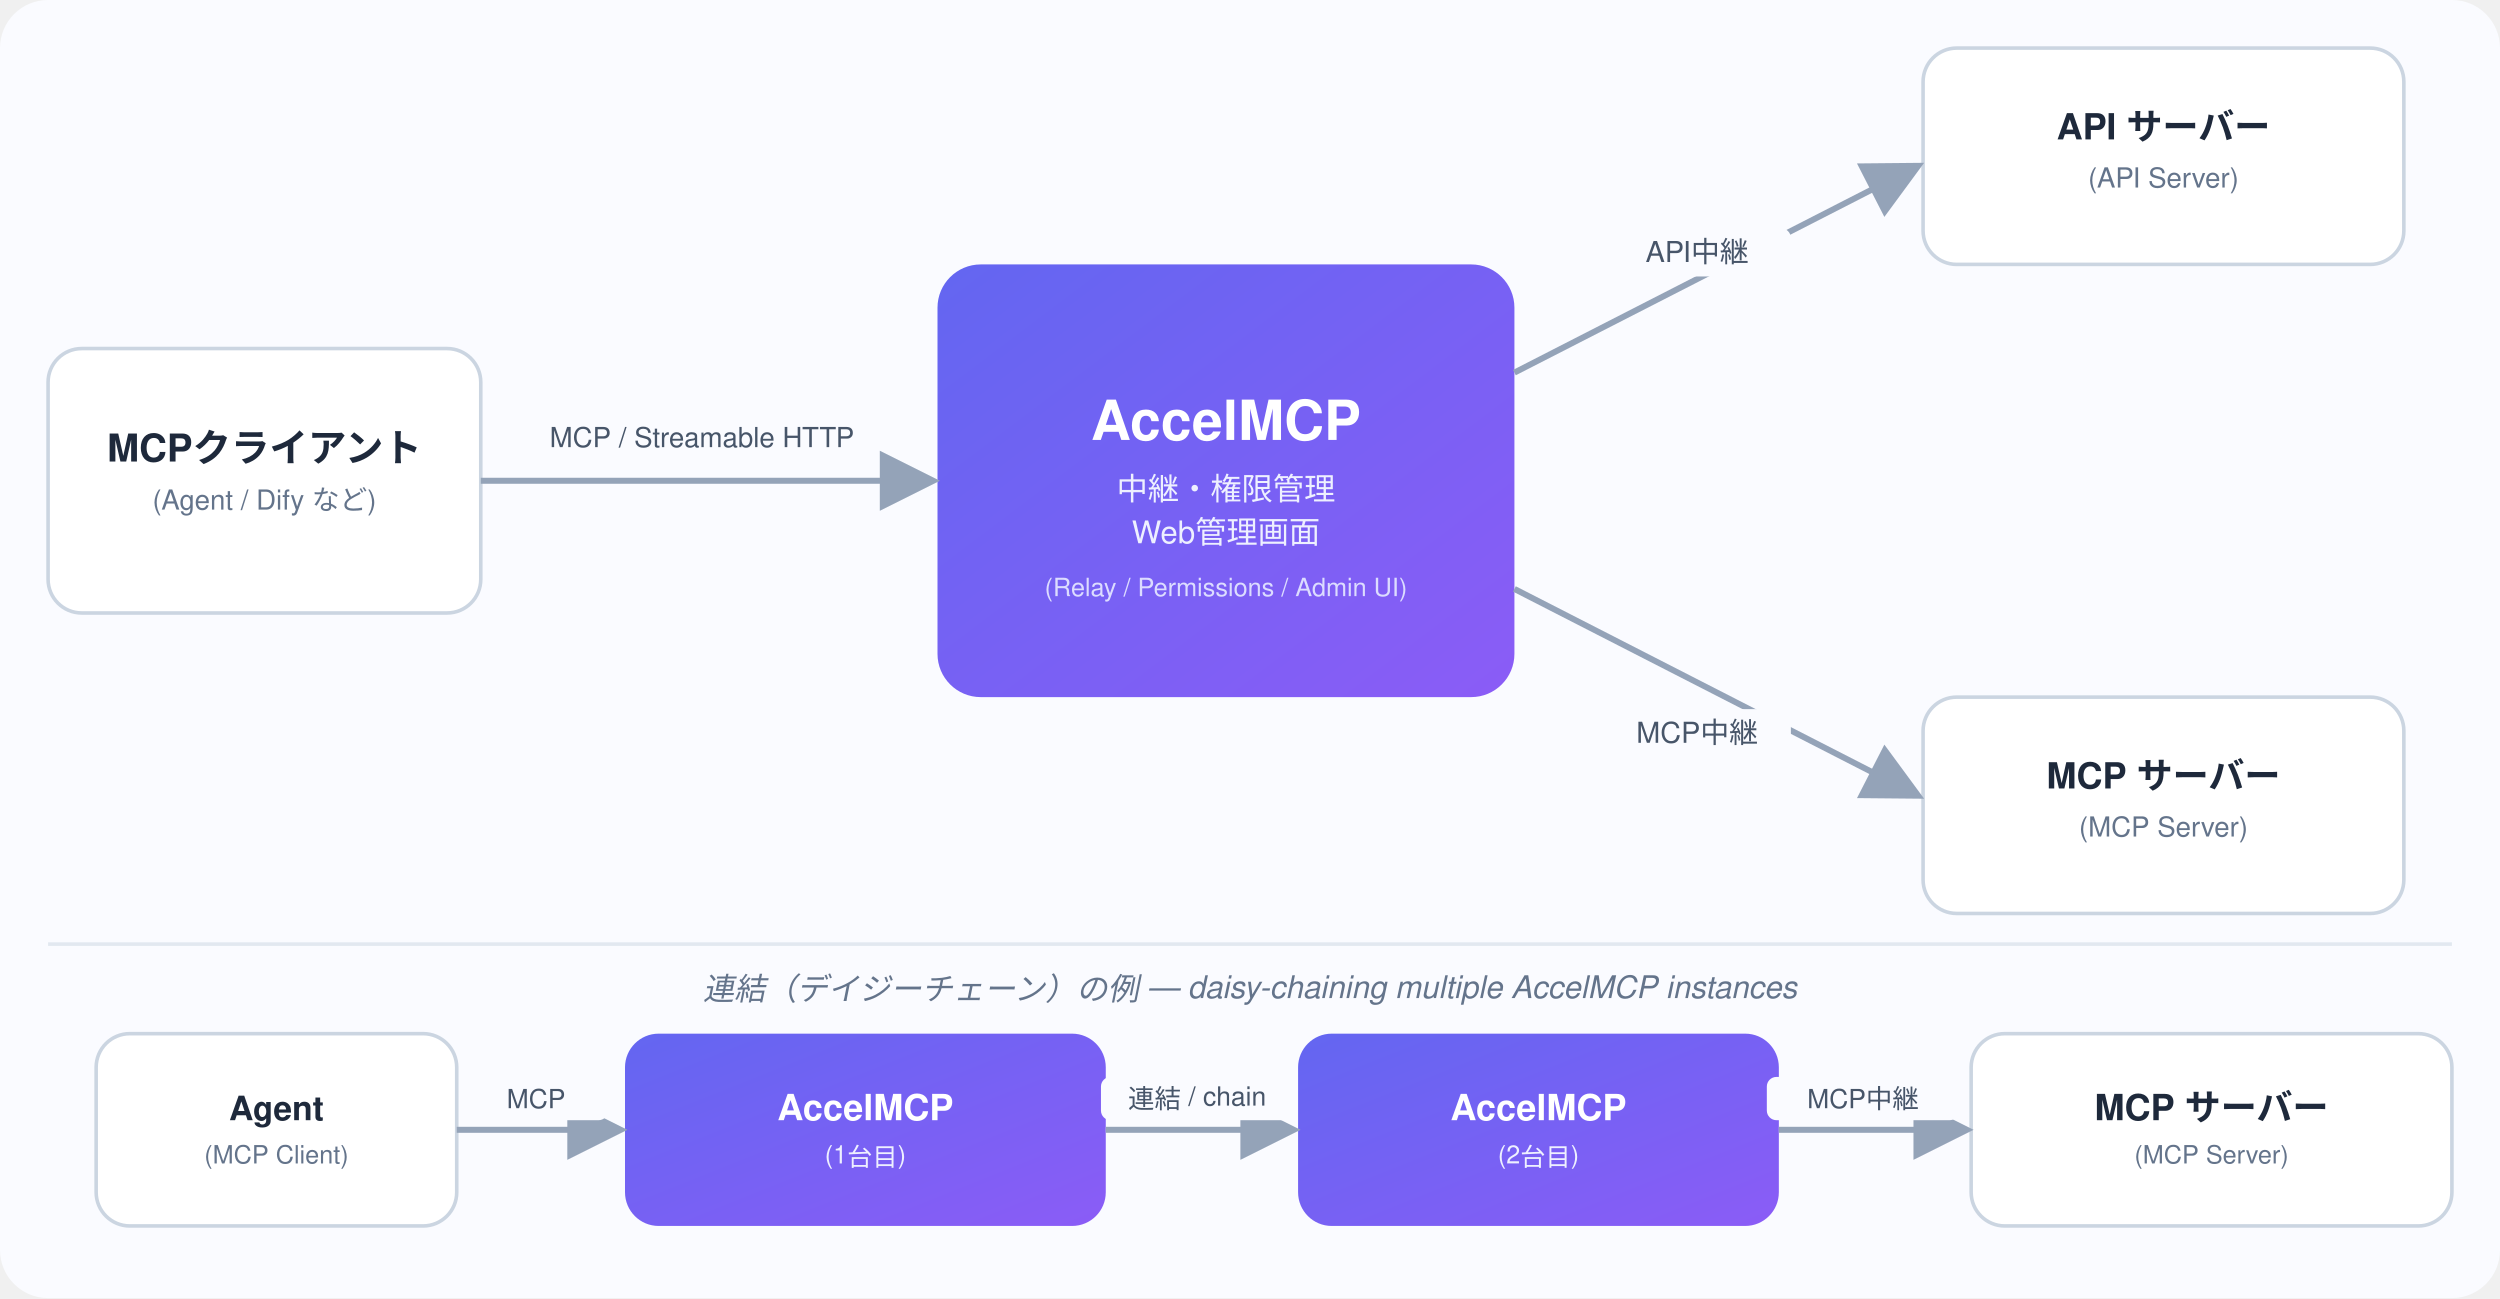
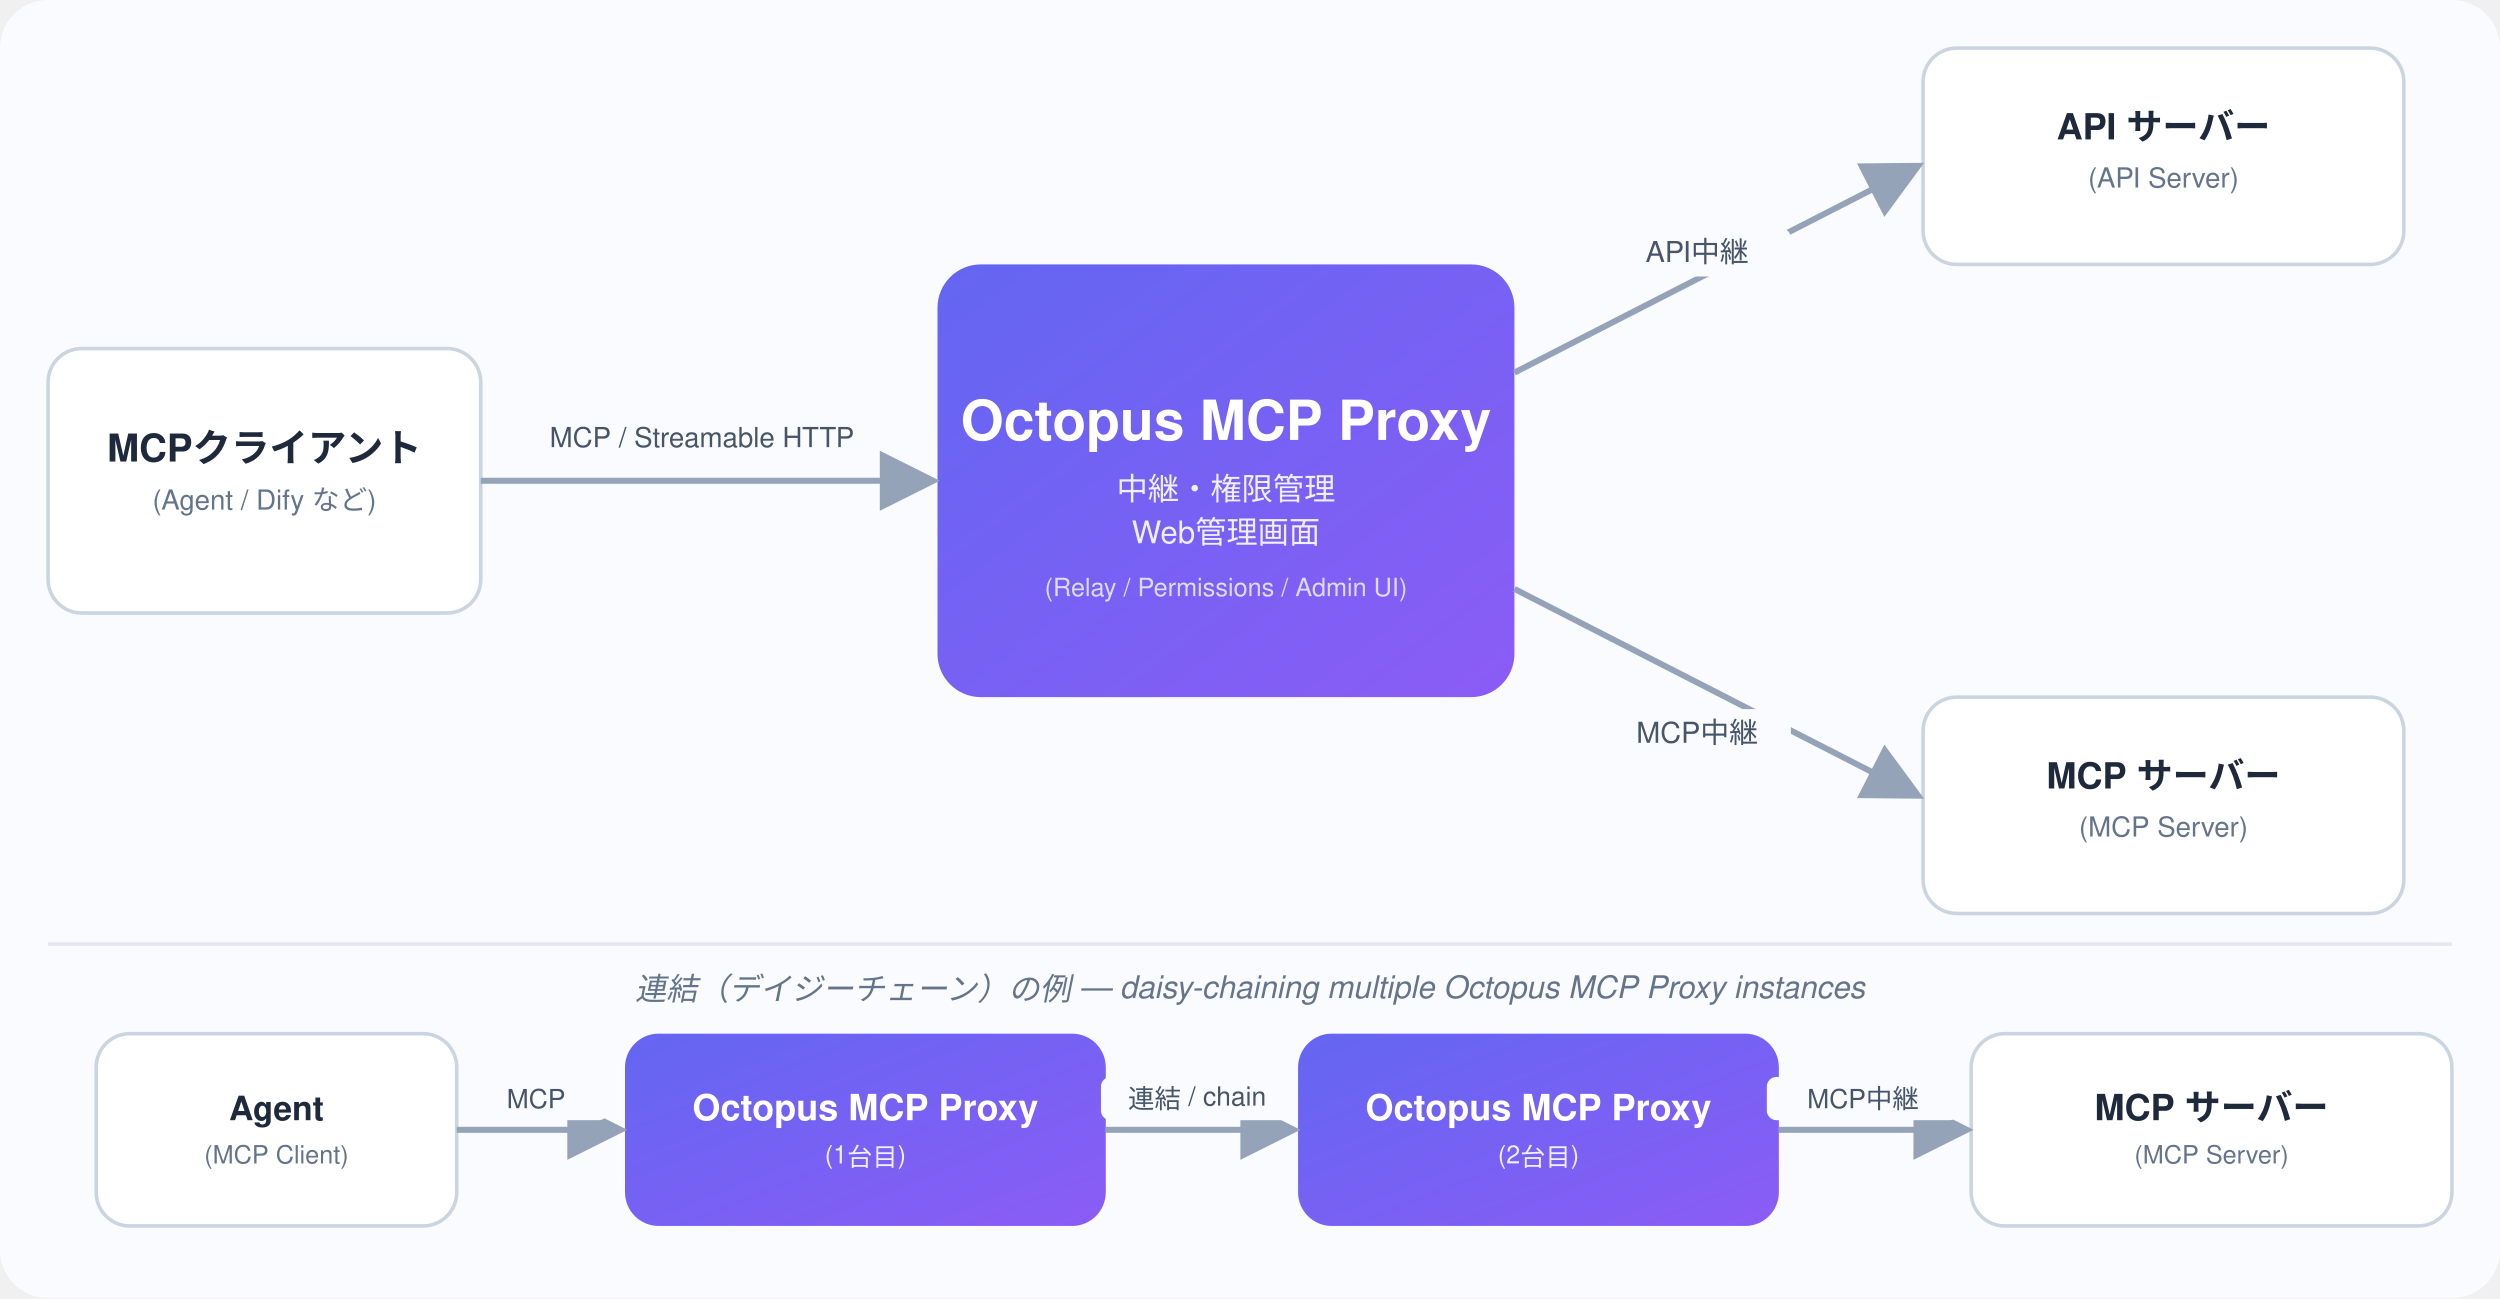
<svg xmlns="http://www.w3.org/2000/svg" viewBox="0 0 1040 540" width="1040" height="540" font-family="Helvetica, Arial, sans-serif">
  <defs>
    <linearGradient id="accelGradient" x1="0%" y1="0%" x2="100%" y2="100%">
      <stop offset="0%" stop-color="#6366f1" />
      <stop offset="100%" stop-color="#8b5cf6" />
    </linearGradient>
    <marker id="arrowhead" markerWidth="10" markerHeight="10" refX="8" refY="5" orient="auto" markerUnits="strokeWidth">
      <path d="M0,0 L10,5 L0,10 Z" fill="#94a3b8" />
    </marker>
  </defs>
  <rect x="0" y="0" width="1040" height="540" rx="20" fill="#fafbff" />
  <rect x="20" y="145" width="180" height="110" rx="14" fill="#ffffff" stroke="#cbd5e1" stroke-width="1.5" />
  <text x="110" y="192" text-anchor="middle" font-size="16" font-weight="bold" fill="#1e293b">MCPクライアント</text>
  <text x="110" y="212" text-anchor="middle" font-size="11.5" fill="#64748b">(Agent / Dify など)</text>
  <rect x="390" y="110" width="240" height="180" rx="18" fill="url(#accelGradient)" />
-   <text x="510" y="183" text-anchor="middle" font-size="23" font-weight="bold" fill="#ffffff">AccelMCP</text>
+   <text x="510" y="183" text-anchor="middle" font-size="23" font-weight="bold" fill="#ffffff">Octopus MCP Proxy</text>
  <text x="510" y="208" text-anchor="middle" font-size="13" fill="#eef0ff">中継・権限管理</text>
  <text x="510" y="226" text-anchor="middle" font-size="13" fill="#eef0ff">Web管理画面</text>
  <text x="510" y="248" text-anchor="middle" font-size="10.5" fill="#dcdcff">(Relay / Permissions / Admin UI)</text>
  <rect x="800" y="20" width="200" height="90" rx="14" fill="#ffffff" stroke="#cbd5e1" stroke-width="1.5" />
  <text x="900" y="58" text-anchor="middle" font-size="15" font-weight="bold" fill="#1e293b">API サーバー</text>
  <text x="900" y="78" text-anchor="middle" font-size="11.5" fill="#64748b">(API Server)</text>
  <rect x="800" y="290" width="200" height="90" rx="14" fill="#ffffff" stroke="#cbd5e1" stroke-width="1.5" />
  <text x="900" y="328" text-anchor="middle" font-size="15" font-weight="bold" fill="#1e293b">MCP サーバー</text>
  <text x="900" y="348" text-anchor="middle" font-size="11.5" fill="#64748b">(MCP Server)</text>
  <line x1="200" y1="200" x2="386" y2="200" stroke="#94a3b8" stroke-width="2.5" marker-end="url(#arrowhead)" />
  <rect x="225" y="172" width="135" height="20" rx="4" fill="#fafbff" />
  <text x="292" y="186" text-anchor="middle" font-size="11.5" fill="#475569">MCP / Streamable HTTP</text>
  <line x1="630" y1="155" x2="796" y2="70" stroke="#94a3b8" stroke-width="2.5" marker-end="url(#arrowhead)" />
  <rect x="667" y="95" width="78" height="20" rx="4" fill="#fafbff" />
  <text x="706" y="109" text-anchor="middle" font-size="12" fill="#475569">API中継</text>
  <line x1="630" y1="245" x2="796" y2="330" stroke="#94a3b8" stroke-width="2.5" marker-end="url(#arrowhead)" />
  <rect x="667" y="295" width="78" height="20" rx="4" fill="#fafbff" />
  <text x="706" y="309" text-anchor="middle" font-size="12" fill="#475569">MCP中継</text>
  <rect x="20" y="392" width="1000" height="1.5" fill="#e2e8f0" />
-   <text x="520" y="416" text-anchor="middle" font-size="13" font-style="italic" fill="#64748b">連結（デイジーチェーン）の例 — daisy-chaining multiple AccelMCP instances</text>
+   <text x="520" y="416" text-anchor="middle" font-size="13" font-style="italic" fill="#64748b">連結（デイジーチェーン）の例 — daisy-chaining multiple Octopus MCP Proxy instances</text>
  <rect x="40" y="430" width="150" height="80" rx="14" fill="#ffffff" stroke="#cbd5e1" stroke-width="1.5" />
  <text x="115" y="466" text-anchor="middle" font-size="14" font-weight="bold" fill="#1e293b">Agent</text>
  <text x="115" y="484" text-anchor="middle" font-size="10.5" fill="#64748b">(MCP Client)</text>
  <rect x="260" y="430" width="200" height="80" rx="14" fill="url(#accelGradient)" />
-   <text x="360" y="466" text-anchor="middle" font-size="15" font-weight="bold" fill="#ffffff">AccelMCP</text>
+   <text x="360" y="466" text-anchor="middle" font-size="15" font-weight="bold" fill="#ffffff">Octopus MCP Proxy</text>
  <text x="360" y="484" text-anchor="middle" font-size="10.5" fill="#eef0ff">(1台目)</text>
  <rect x="540" y="430" width="200" height="80" rx="14" fill="url(#accelGradient)" />
-   <text x="640" y="466" text-anchor="middle" font-size="15" font-weight="bold" fill="#ffffff">AccelMCP</text>
+   <text x="640" y="466" text-anchor="middle" font-size="15" font-weight="bold" fill="#ffffff">Octopus MCP Proxy</text>
  <text x="640" y="484" text-anchor="middle" font-size="10.5" fill="#eef0ff">(2台目)</text>
  <rect x="820" y="430" width="200" height="80" rx="14" fill="#ffffff" stroke="#cbd5e1" stroke-width="1.5" />
  <text x="920" y="466" text-anchor="middle" font-size="15" font-weight="bold" fill="#1e293b">MCP サーバー</text>
  <text x="920" y="484" text-anchor="middle" font-size="10.5" fill="#64748b">(MCP Server)</text>
  <line x1="190" y1="470" x2="256" y2="470" stroke="#94a3b8" stroke-width="2.5" marker-end="url(#arrowhead)" />
  <rect x="193" y="448" width="60" height="18" rx="4" fill="#fafbff" />
  <text x="223" y="461" text-anchor="middle" font-size="11" fill="#475569">MCP</text>
  <line x1="460" y1="470" x2="536" y2="470" stroke="#94a3b8" stroke-width="2.5" marker-end="url(#arrowhead)" />
  <rect x="458" y="448" width="80" height="18" rx="4" fill="#fafbff" />
  <text x="498" y="461" text-anchor="middle" font-size="11" fill="#475569">連結 / chain</text>
  <line x1="740" y1="470" x2="816" y2="470" stroke="#94a3b8" stroke-width="2.5" marker-end="url(#arrowhead)" />
  <rect x="735" y="448" width="80" height="18" rx="4" fill="#fafbff" />
  <text x="775" y="461" text-anchor="middle" font-size="11" fill="#475569">MCP中継</text>
</svg>
